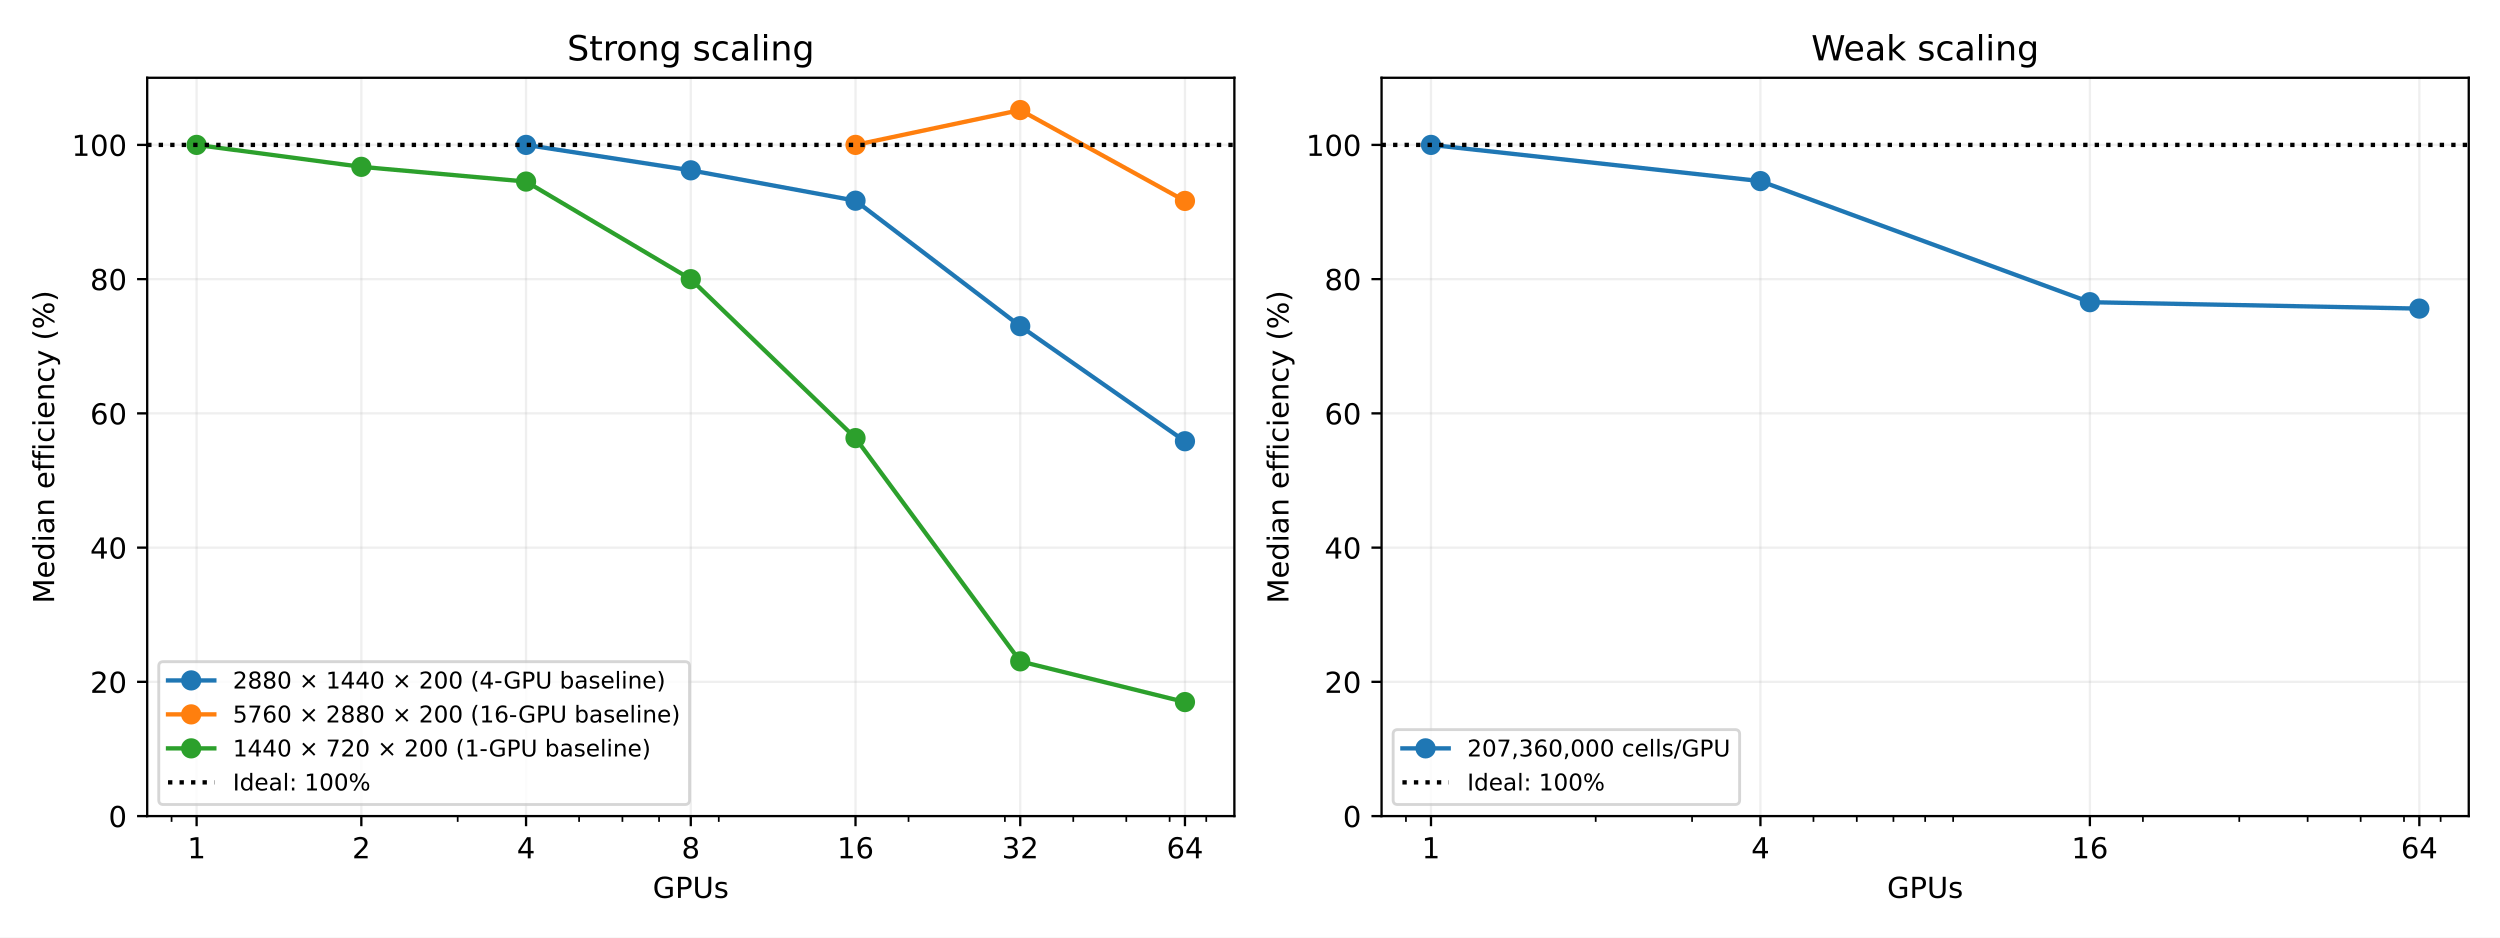
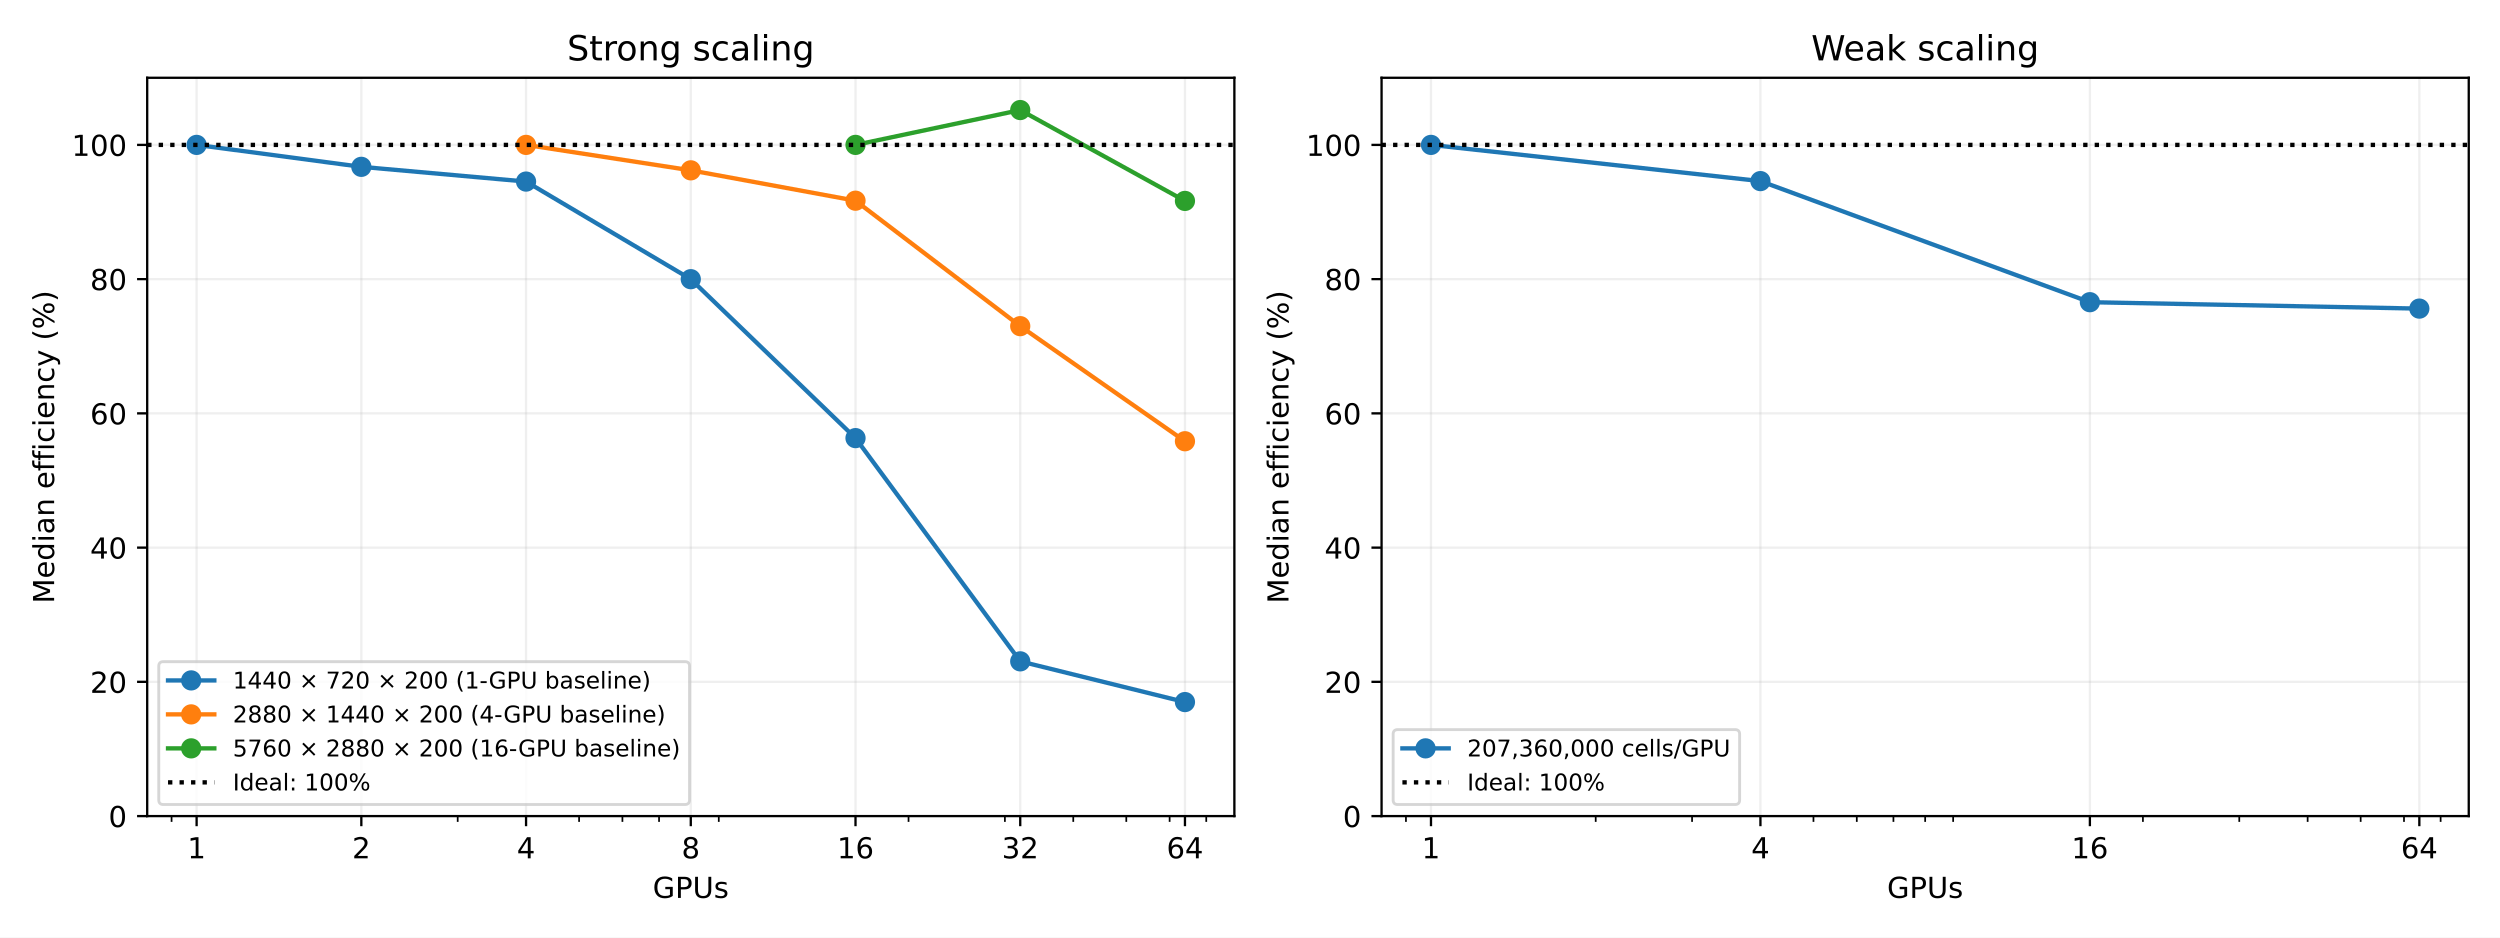
<svg xmlns="http://www.w3.org/2000/svg" xmlns:xlink="http://www.w3.org/1999/xlink" width="864pt" height="324pt" viewBox="0 0 864 324" version="1.1">
  <defs>
    <style type="text/css">*{stroke-linejoin: round; stroke-linecap: butt}</style>
  </defs>
  <g id="figure_1">
    <g id="patch_1">
      <path d="M 0 324 L 864 324 L 864 0 L 0 0 z " style="fill: #ffffff" />
    </g>
    <g id="axes_1">
      <g id="patch_2">
        <path d="M 50.87 282.04 L 426.6 282.04 L 426.6 26.88 L 50.87 26.88 z " style="fill: #ffffff" />
      </g>
      <g id="matplotlib.axis_1">
        <g id="xtick_1">
          <g id="line2d_1">
            <path d="M 67.949 282.04 L 67.949 26.88 " clip-path="url(#pb54026d7b1)" style="fill: none; stroke: #b0b0b0; stroke-opacity: 0.2; stroke-width: 0.8; stroke-linecap: square" />
          </g>
          <g id="line2d_2">
            <defs>
              <path id="m915a4b6a7f" d="M 0 0 L 0 3.5 " style="stroke: #000000; stroke-width: 0.8" />
            </defs>
            <g>
              <use xlink:href="#m915a4b6a7f" x="67.949" y="282.04" style="stroke: #000000; stroke-width: 0.8" />
            </g>
          </g>
          <g id="text_1">
            <text style="font-size: 10px; font-family: 'DejaVu Sans', 'Bitstream Vera Sans', 'Computer Modern Sans Serif', 'Lucida Grande', 'Verdana', 'Geneva', 'Lucid', 'Arial', 'Helvetica', 'Avant Garde', sans-serif; text-anchor: middle" x="67.949" y="296.638" transform="rotate(-0 67.94864 296.6384)">1</text>
          </g>
        </g>
        <g id="xtick_2">
          <g id="line2d_3">
            <path d="M 124.877 282.04 L 124.877 26.88 " clip-path="url(#pb54026d7b1)" style="fill: none; stroke: #b0b0b0; stroke-opacity: 0.2; stroke-width: 0.8; stroke-linecap: square" />
          </g>
          <g id="line2d_4">
            <g>
              <use xlink:href="#m915a4b6a7f" x="124.877" y="282.04" style="stroke: #000000; stroke-width: 0.8" />
            </g>
          </g>
          <g id="text_2">
            <text style="font-size: 10px; font-family: 'DejaVu Sans', 'Bitstream Vera Sans', 'Computer Modern Sans Serif', 'Lucida Grande', 'Verdana', 'Geneva', 'Lucid', 'Arial', 'Helvetica', 'Avant Garde', sans-serif; text-anchor: middle" x="124.877" y="296.638" transform="rotate(-0 124.8774 296.6384)">2</text>
          </g>
        </g>
        <g id="xtick_3">
          <g id="line2d_5">
            <path d="M 181.806 282.04 L 181.806 26.88 " clip-path="url(#pb54026d7b1)" style="fill: none; stroke: #b0b0b0; stroke-opacity: 0.2; stroke-width: 0.8; stroke-linecap: square" />
          </g>
          <g id="line2d_6">
            <g>
              <use xlink:href="#m915a4b6a7f" x="181.806" y="282.04" style="stroke: #000000; stroke-width: 0.8" />
            </g>
          </g>
          <g id="text_3">
            <text style="font-size: 10px; font-family: 'DejaVu Sans', 'Bitstream Vera Sans', 'Computer Modern Sans Serif', 'Lucida Grande', 'Verdana', 'Geneva', 'Lucid', 'Arial', 'Helvetica', 'Avant Garde', sans-serif; text-anchor: middle" x="181.806" y="296.638" transform="rotate(-0 181.8062 296.6384)">4</text>
          </g>
        </g>
        <g id="xtick_4">
          <g id="line2d_7">
            <path d="M 238.735 282.04 L 238.735 26.88 " clip-path="url(#pb54026d7b1)" style="fill: none; stroke: #b0b0b0; stroke-opacity: 0.2; stroke-width: 0.8; stroke-linecap: square" />
          </g>
          <g id="line2d_8">
            <g>
              <use xlink:href="#m915a4b6a7f" x="238.735" y="282.04" style="stroke: #000000; stroke-width: 0.8" />
            </g>
          </g>
          <g id="text_4">
            <text style="font-size: 10px; font-family: 'DejaVu Sans', 'Bitstream Vera Sans', 'Computer Modern Sans Serif', 'Lucida Grande', 'Verdana', 'Geneva', 'Lucid', 'Arial', 'Helvetica', 'Avant Garde', sans-serif; text-anchor: middle" x="238.735" y="296.638" transform="rotate(-0 238.735 296.6384)">8</text>
          </g>
        </g>
        <g id="xtick_5">
          <g id="line2d_9">
            <path d="M 295.664 282.04 L 295.664 26.88 " clip-path="url(#pb54026d7b1)" style="fill: none; stroke: #b0b0b0; stroke-opacity: 0.2; stroke-width: 0.8; stroke-linecap: square" />
          </g>
          <g id="line2d_10">
            <g>
              <use xlink:href="#m915a4b6a7f" x="295.664" y="282.04" style="stroke: #000000; stroke-width: 0.8" />
            </g>
          </g>
          <g id="text_5">
            <text style="font-size: 10px; font-family: 'DejaVu Sans', 'Bitstream Vera Sans', 'Computer Modern Sans Serif', 'Lucida Grande', 'Verdana', 'Geneva', 'Lucid', 'Arial', 'Helvetica', 'Avant Garde', sans-serif; text-anchor: middle" x="295.664" y="296.638" transform="rotate(-0 295.6638 296.6384)">16</text>
          </g>
        </g>
        <g id="xtick_6">
          <g id="line2d_11">
            <path d="M 352.593 282.04 L 352.593 26.88 " clip-path="url(#pb54026d7b1)" style="fill: none; stroke: #b0b0b0; stroke-opacity: 0.2; stroke-width: 0.8; stroke-linecap: square" />
          </g>
          <g id="line2d_12">
            <g>
              <use xlink:href="#m915a4b6a7f" x="352.593" y="282.04" style="stroke: #000000; stroke-width: 0.8" />
            </g>
          </g>
          <g id="text_6">
            <text style="font-size: 10px; font-family: 'DejaVu Sans', 'Bitstream Vera Sans', 'Computer Modern Sans Serif', 'Lucida Grande', 'Verdana', 'Geneva', 'Lucid', 'Arial', 'Helvetica', 'Avant Garde', sans-serif; text-anchor: middle" x="352.593" y="296.638" transform="rotate(-0 352.5926 296.6384)">32</text>
          </g>
        </g>
        <g id="xtick_7">
          <g id="line2d_13">
            <path d="M 409.521 282.04 L 409.521 26.88 " clip-path="url(#pb54026d7b1)" style="fill: none; stroke: #b0b0b0; stroke-opacity: 0.2; stroke-width: 0.8; stroke-linecap: square" />
          </g>
          <g id="line2d_14">
            <g>
              <use xlink:href="#m915a4b6a7f" x="409.521" y="282.04" style="stroke: #000000; stroke-width: 0.8" />
            </g>
          </g>
          <g id="text_7">
            <text style="font-size: 10px; font-family: 'DejaVu Sans', 'Bitstream Vera Sans', 'Computer Modern Sans Serif', 'Lucida Grande', 'Verdana', 'Geneva', 'Lucid', 'Arial', 'Helvetica', 'Avant Garde', sans-serif; text-anchor: middle" x="409.521" y="296.638" transform="rotate(-0 409.5214 296.6384)">64</text>
          </g>
        </g>
        <g id="xtick_8">
          <g id="line2d_15">
            <defs>
              <path id="m72433dea88" d="M 0 0 L 0 2 " style="stroke: #000000; stroke-width: 0.6" />
            </defs>
            <g>
              <use xlink:href="#m72433dea88" x="59.295" y="282.04" style="stroke: #000000; stroke-width: 0.6" />
            </g>
          </g>
        </g>
        <g id="xtick_9">
          <g id="line2d_16">
            <g>
              <use xlink:href="#m72433dea88" x="158.179" y="282.04" style="stroke: #000000; stroke-width: 0.6" />
            </g>
          </g>
        </g>
        <g id="xtick_10">
          <g id="line2d_17">
            <g>
              <use xlink:href="#m72433dea88" x="200.133" y="282.04" style="stroke: #000000; stroke-width: 0.6" />
            </g>
          </g>
        </g>
        <g id="xtick_11">
          <g id="line2d_18">
            <g>
              <use xlink:href="#m72433dea88" x="215.107" y="282.04" style="stroke: #000000; stroke-width: 0.6" />
            </g>
          </g>
        </g>
        <g id="xtick_12">
          <g id="line2d_19">
            <g>
              <use xlink:href="#m72433dea88" x="227.768" y="282.04" style="stroke: #000000; stroke-width: 0.6" />
            </g>
          </g>
        </g>
        <g id="xtick_13">
          <g id="line2d_20">
            <g>
              <use xlink:href="#m72433dea88" x="248.409" y="282.04" style="stroke: #000000; stroke-width: 0.6" />
            </g>
          </g>
        </g>
        <g id="xtick_14">
          <g id="line2d_21">
            <g>
              <use xlink:href="#m72433dea88" x="313.991" y="282.04" style="stroke: #000000; stroke-width: 0.6" />
            </g>
          </g>
        </g>
        <g id="xtick_15">
          <g id="line2d_22">
            <g>
              <use xlink:href="#m72433dea88" x="347.292" y="282.04" style="stroke: #000000; stroke-width: 0.6" />
            </g>
          </g>
        </g>
        <g id="xtick_16">
          <g id="line2d_23">
            <g>
              <use xlink:href="#m72433dea88" x="370.92" y="282.04" style="stroke: #000000; stroke-width: 0.6" />
            </g>
          </g>
        </g>
        <g id="xtick_17">
          <g id="line2d_24">
            <g>
              <use xlink:href="#m72433dea88" x="389.247" y="282.04" style="stroke: #000000; stroke-width: 0.6" />
            </g>
          </g>
        </g>
        <g id="xtick_18">
          <g id="line2d_25">
            <g>
              <use xlink:href="#m72433dea88" x="404.221" y="282.04" style="stroke: #000000; stroke-width: 0.6" />
            </g>
          </g>
        </g>
        <g id="xtick_19">
          <g id="line2d_26">
            <g>
              <use xlink:href="#m72433dea88" x="416.881" y="282.04" style="stroke: #000000; stroke-width: 0.6" />
            </g>
          </g>
        </g>
        <g id="text_8">
          <text style="font-size: 10px; font-family: 'DejaVu Sans', 'Bitstream Vera Sans', 'Computer Modern Sans Serif', 'Lucida Grande', 'Verdana', 'Geneva', 'Lucid', 'Arial', 'Helvetica', 'Avant Garde', sans-serif; text-anchor: middle" x="238.735" y="310.317" transform="rotate(-0 238.735 310.3166)">GPUs</text>
        </g>
      </g>
      <g id="matplotlib.axis_2">
        <g id="ytick_1">
          <g id="line2d_27">
            <path d="M 50.87 282.04 L 426.6 282.04 " clip-path="url(#pb54026d7b1)" style="fill: none; stroke: #b0b0b0; stroke-opacity: 0.2; stroke-width: 0.8; stroke-linecap: square" />
          </g>
          <g id="line2d_28">
            <defs>
              <path id="mc665064905" d="M 0 0 L -3.5 0 " style="stroke: #000000; stroke-width: 0.8" />
            </defs>
            <g>
              <use xlink:href="#mc665064905" x="50.87" y="282.04" style="stroke: #000000; stroke-width: 0.8" />
            </g>
          </g>
          <g id="text_9">
            <text style="font-size: 10px; font-family: 'DejaVu Sans', 'Bitstream Vera Sans', 'Computer Modern Sans Serif', 'Lucida Grande', 'Verdana', 'Geneva', 'Lucid', 'Arial', 'Helvetica', 'Avant Garde', sans-serif; text-anchor: end" x="43.87" y="285.839" transform="rotate(-0 43.87 285.8392)">0</text>
          </g>
        </g>
        <g id="ytick_2">
          <g id="line2d_29">
            <path d="M 50.87 235.647 L 426.6 235.647 " clip-path="url(#pb54026d7b1)" style="fill: none; stroke: #b0b0b0; stroke-opacity: 0.2; stroke-width: 0.8; stroke-linecap: square" />
          </g>
          <g id="line2d_30">
            <g>
              <use xlink:href="#mc665064905" x="50.87" y="235.647" style="stroke: #000000; stroke-width: 0.8" />
            </g>
          </g>
          <g id="text_10">
            <text style="font-size: 10px; font-family: 'DejaVu Sans', 'Bitstream Vera Sans', 'Computer Modern Sans Serif', 'Lucida Grande', 'Verdana', 'Geneva', 'Lucid', 'Arial', 'Helvetica', 'Avant Garde', sans-serif; text-anchor: end" x="43.87" y="239.446" transform="rotate(-0 43.87 239.4465)">20</text>
          </g>
        </g>
        <g id="ytick_3">
          <g id="line2d_31">
            <path d="M 50.87 189.255 L 426.6 189.255 " clip-path="url(#pb54026d7b1)" style="fill: none; stroke: #b0b0b0; stroke-opacity: 0.2; stroke-width: 0.8; stroke-linecap: square" />
          </g>
          <g id="line2d_32">
            <g>
              <use xlink:href="#mc665064905" x="50.87" y="189.255" style="stroke: #000000; stroke-width: 0.8" />
            </g>
          </g>
          <g id="text_11">
            <text style="font-size: 10px; font-family: 'DejaVu Sans', 'Bitstream Vera Sans', 'Computer Modern Sans Serif', 'Lucida Grande', 'Verdana', 'Geneva', 'Lucid', 'Arial', 'Helvetica', 'Avant Garde', sans-serif; text-anchor: end" x="43.87" y="193.054" transform="rotate(-0 43.87 193.0538)">40</text>
          </g>
        </g>
        <g id="ytick_4">
          <g id="line2d_33">
            <path d="M 50.87 142.862 L 426.6 142.862 " clip-path="url(#pb54026d7b1)" style="fill: none; stroke: #b0b0b0; stroke-opacity: 0.2; stroke-width: 0.8; stroke-linecap: square" />
          </g>
          <g id="line2d_34">
            <g>
              <use xlink:href="#mc665064905" x="50.87" y="142.862" style="stroke: #000000; stroke-width: 0.8" />
            </g>
          </g>
          <g id="text_12">
            <text style="font-size: 10px; font-family: 'DejaVu Sans', 'Bitstream Vera Sans', 'Computer Modern Sans Serif', 'Lucida Grande', 'Verdana', 'Geneva', 'Lucid', 'Arial', 'Helvetica', 'Avant Garde', sans-serif; text-anchor: end" x="43.87" y="146.661" transform="rotate(-0 43.87 146.661)">60</text>
          </g>
        </g>
        <g id="ytick_5">
          <g id="line2d_35">
            <path d="M 50.87 96.469 L 426.6 96.469 " clip-path="url(#pb54026d7b1)" style="fill: none; stroke: #b0b0b0; stroke-opacity: 0.2; stroke-width: 0.8; stroke-linecap: square" />
          </g>
          <g id="line2d_36">
            <g>
              <use xlink:href="#mc665064905" x="50.87" y="96.469" style="stroke: #000000; stroke-width: 0.8" />
            </g>
          </g>
          <g id="text_13">
            <text style="font-size: 10px; font-family: 'DejaVu Sans', 'Bitstream Vera Sans', 'Computer Modern Sans Serif', 'Lucida Grande', 'Verdana', 'Geneva', 'Lucid', 'Arial', 'Helvetica', 'Avant Garde', sans-serif; text-anchor: end" x="43.87" y="100.268" transform="rotate(-0 43.87 100.2683)">80</text>
          </g>
        </g>
        <g id="ytick_6">
          <g id="line2d_37">
            <path d="M 50.87 50.076 L 426.6 50.076 " clip-path="url(#pb54026d7b1)" style="fill: none; stroke: #b0b0b0; stroke-opacity: 0.2; stroke-width: 0.8; stroke-linecap: square" />
          </g>
          <g id="line2d_38">
            <g>
              <use xlink:href="#mc665064905" x="50.87" y="50.076" style="stroke: #000000; stroke-width: 0.8" />
            </g>
          </g>
          <g id="text_14">
            <text style="font-size: 10px; font-family: 'DejaVu Sans', 'Bitstream Vera Sans', 'Computer Modern Sans Serif', 'Lucida Grande', 'Verdana', 'Geneva', 'Lucid', 'Arial', 'Helvetica', 'Avant Garde', sans-serif; text-anchor: end" x="43.87" y="53.876" transform="rotate(-0 43.87 53.87558)">100</text>
          </g>
        </g>
        <g id="text_15">
          <text style="font-size: 10px; font-family: 'DejaVu Sans', 'Bitstream Vera Sans', 'Computer Modern Sans Serif', 'Lucida Grande', 'Verdana', 'Geneva', 'Lucid', 'Arial', 'Helvetica', 'Avant Garde', sans-serif; text-anchor: middle" x="18.703" y="154.46" transform="rotate(-90 18.70281 154.46)">Median efficiency (%)</text>
        </g>
      </g>
      <g id="line2d_39">
-         <path d="M 181.806 50.076 L 238.735 58.868 L 295.664 69.363 L 352.593 112.72 L 409.521 152.494 " clip-path="url(#pb54026d7b1)" style="fill: none; stroke: #1f77b4; stroke-width: 1.5; stroke-linecap: square" />
+         <path d="M 67.949 50.076 L 124.877 57.661 L 181.806 62.753 L 238.735 96.485 L 295.664 151.411 L 352.593 228.561 L 409.521 242.635 " clip-path="url(#pb54026d7b1)" style="fill: none; stroke: #1f77b4; stroke-width: 1.5; stroke-linecap: square" />
        <defs>
          <path id="mfb15104b4f" d="M 0 3 C 0.796 3 1.559 2.684 2.121 2.121 C 2.684 1.559 3 0.796 3 0 C 3 -0.796 2.684 -1.559 2.121 -2.121 C 1.559 -2.684 0.796 -3 0 -3 C -0.796 -3 -1.559 -2.684 -2.121 -2.121 C -2.684 -1.559 -3 -0.796 -3 0 C -3 0.796 -2.684 1.559 -2.121 2.121 C -1.559 2.684 -0.796 3 0 3 z " style="stroke: #1f77b4" />
        </defs>
        <g clip-path="url(#pb54026d7b1)">
-           <use xlink:href="#mfb15104b4f" x="181.806" y="50.076" style="fill: #1f77b4; stroke: #1f77b4" />
-           <use xlink:href="#mfb15104b4f" x="238.735" y="58.868" style="fill: #1f77b4; stroke: #1f77b4" />
-           <use xlink:href="#mfb15104b4f" x="295.664" y="69.363" style="fill: #1f77b4; stroke: #1f77b4" />
-           <use xlink:href="#mfb15104b4f" x="352.593" y="112.72" style="fill: #1f77b4; stroke: #1f77b4" />
-           <use xlink:href="#mfb15104b4f" x="409.521" y="152.494" style="fill: #1f77b4; stroke: #1f77b4" />
+           <use xlink:href="#mfb15104b4f" x="67.949" y="50.076" style="fill: #1f77b4; stroke: #1f77b4" />
+           <use xlink:href="#mfb15104b4f" x="124.877" y="57.661" style="fill: #1f77b4; stroke: #1f77b4" />
+           <use xlink:href="#mfb15104b4f" x="181.806" y="62.753" style="fill: #1f77b4; stroke: #1f77b4" />
+           <use xlink:href="#mfb15104b4f" x="238.735" y="96.485" style="fill: #1f77b4; stroke: #1f77b4" />
+           <use xlink:href="#mfb15104b4f" x="295.664" y="151.411" style="fill: #1f77b4; stroke: #1f77b4" />
+           <use xlink:href="#mfb15104b4f" x="352.593" y="228.561" style="fill: #1f77b4; stroke: #1f77b4" />
+           <use xlink:href="#mfb15104b4f" x="409.521" y="242.635" style="fill: #1f77b4; stroke: #1f77b4" />
        </g>
      </g>
      <g id="line2d_40">
-         <path d="M 295.664 50.076 L 352.593 38.035 L 409.521 69.44 " clip-path="url(#pb54026d7b1)" style="fill: none; stroke: #ff7f0e; stroke-width: 1.5; stroke-linecap: square" />
+         <path d="M 181.806 50.076 L 238.735 58.868 L 295.664 69.363 L 352.593 112.72 L 409.521 152.494 " clip-path="url(#pb54026d7b1)" style="fill: none; stroke: #ff7f0e; stroke-width: 1.5; stroke-linecap: square" />
        <defs>
          <path id="maed758f1ca" d="M 0 3 C 0.796 3 1.559 2.684 2.121 2.121 C 2.684 1.559 3 0.796 3 0 C 3 -0.796 2.684 -1.559 2.121 -2.121 C 1.559 -2.684 0.796 -3 0 -3 C -0.796 -3 -1.559 -2.684 -2.121 -2.121 C -2.684 -1.559 -3 -0.796 -3 0 C -3 0.796 -2.684 1.559 -2.121 2.121 C -1.559 2.684 -0.796 3 0 3 z " style="stroke: #ff7f0e" />
        </defs>
        <g clip-path="url(#pb54026d7b1)">
-           <use xlink:href="#maed758f1ca" x="295.664" y="50.076" style="fill: #ff7f0e; stroke: #ff7f0e" />
-           <use xlink:href="#maed758f1ca" x="352.593" y="38.035" style="fill: #ff7f0e; stroke: #ff7f0e" />
-           <use xlink:href="#maed758f1ca" x="409.521" y="69.44" style="fill: #ff7f0e; stroke: #ff7f0e" />
+           <use xlink:href="#maed758f1ca" x="181.806" y="50.076" style="fill: #ff7f0e; stroke: #ff7f0e" />
+           <use xlink:href="#maed758f1ca" x="238.735" y="58.868" style="fill: #ff7f0e; stroke: #ff7f0e" />
+           <use xlink:href="#maed758f1ca" x="295.664" y="69.363" style="fill: #ff7f0e; stroke: #ff7f0e" />
+           <use xlink:href="#maed758f1ca" x="352.593" y="112.72" style="fill: #ff7f0e; stroke: #ff7f0e" />
+           <use xlink:href="#maed758f1ca" x="409.521" y="152.494" style="fill: #ff7f0e; stroke: #ff7f0e" />
        </g>
      </g>
      <g id="line2d_41">
-         <path d="M 67.949 50.076 L 124.877 57.661 L 181.806 62.753 L 238.735 96.485 L 295.664 151.411 L 352.593 228.561 L 409.521 242.635 " clip-path="url(#pb54026d7b1)" style="fill: none; stroke: #2ca02c; stroke-width: 1.5; stroke-linecap: square" />
+         <path d="M 295.664 50.076 L 352.593 38.035 L 409.521 69.44 " clip-path="url(#pb54026d7b1)" style="fill: none; stroke: #2ca02c; stroke-width: 1.5; stroke-linecap: square" />
        <defs>
          <path id="mc119f93f0e" d="M 0 3 C 0.796 3 1.559 2.684 2.121 2.121 C 2.684 1.559 3 0.796 3 0 C 3 -0.796 2.684 -1.559 2.121 -2.121 C 1.559 -2.684 0.796 -3 0 -3 C -0.796 -3 -1.559 -2.684 -2.121 -2.121 C -2.684 -1.559 -3 -0.796 -3 0 C -3 0.796 -2.684 1.559 -2.121 2.121 C -1.559 2.684 -0.796 3 0 3 z " style="stroke: #2ca02c" />
        </defs>
        <g clip-path="url(#pb54026d7b1)">
-           <use xlink:href="#mc119f93f0e" x="67.949" y="50.076" style="fill: #2ca02c; stroke: #2ca02c" />
-           <use xlink:href="#mc119f93f0e" x="124.877" y="57.661" style="fill: #2ca02c; stroke: #2ca02c" />
-           <use xlink:href="#mc119f93f0e" x="181.806" y="62.753" style="fill: #2ca02c; stroke: #2ca02c" />
-           <use xlink:href="#mc119f93f0e" x="238.735" y="96.485" style="fill: #2ca02c; stroke: #2ca02c" />
-           <use xlink:href="#mc119f93f0e" x="295.664" y="151.411" style="fill: #2ca02c; stroke: #2ca02c" />
-           <use xlink:href="#mc119f93f0e" x="352.593" y="228.561" style="fill: #2ca02c; stroke: #2ca02c" />
-           <use xlink:href="#mc119f93f0e" x="409.521" y="242.635" style="fill: #2ca02c; stroke: #2ca02c" />
+           <use xlink:href="#mc119f93f0e" x="295.664" y="50.076" style="fill: #2ca02c; stroke: #2ca02c" />
+           <use xlink:href="#mc119f93f0e" x="352.593" y="38.035" style="fill: #2ca02c; stroke: #2ca02c" />
+           <use xlink:href="#mc119f93f0e" x="409.521" y="69.44" style="fill: #2ca02c; stroke: #2ca02c" />
        </g>
      </g>
      <g id="line2d_42">
        <path d="M 50.87 50.076 L 426.6 50.076 " clip-path="url(#pb54026d7b1)" style="fill: none; stroke-dasharray: 1.5,2.475; stroke-dashoffset: 0; stroke: #000000; stroke-width: 1.5" />
      </g>
      <g id="patch_3">
        <path d="M 50.87 282.04 L 50.87 26.88 " style="fill: none; stroke: #000000; stroke-width: 0.8; stroke-linejoin: miter; stroke-linecap: square" />
      </g>
      <g id="patch_4">
        <path d="M 426.6 282.04 L 426.6 26.88 " style="fill: none; stroke: #000000; stroke-width: 0.8; stroke-linejoin: miter; stroke-linecap: square" />
      </g>
      <g id="patch_5">
        <path d="M 50.87 282.04 L 426.6 282.04 " style="fill: none; stroke: #000000; stroke-width: 0.8; stroke-linejoin: miter; stroke-linecap: square" />
      </g>
      <g id="patch_6">
        <path d="M 50.87 26.88 L 426.6 26.88 " style="fill: none; stroke: #000000; stroke-width: 0.8; stroke-linejoin: miter; stroke-linecap: square" />
      </g>
      <g id="text_16">
        <text style="font-size: 12px; font-family: 'DejaVu Sans', 'Bitstream Vera Sans', 'Computer Modern Sans Serif', 'Lucida Grande', 'Verdana', 'Geneva', 'Lucid', 'Arial', 'Helvetica', 'Avant Garde', sans-serif; text-anchor: middle" x="238.735" y="20.88" transform="rotate(-0 238.735 20.88)">Strong scaling</text>
      </g>
      <g id="legend_1">
        <g id="patch_7">
          <path d="M 56.47 278.04 L 236.708 278.04 Q 238.308 278.04 238.308 276.44 L 238.308 230.27 Q 238.308 228.67 236.708 228.67 L 56.47 228.67 Q 54.87 228.67 54.87 230.27 L 54.87 276.44 Q 54.87 278.04 56.47 278.04 z " style="fill: #ffffff; opacity: 0.8; stroke: #cccccc; stroke-linejoin: miter" />
        </g>
        <g id="line2d_43">
          <path d="M 58.07 235.149 L 66.07 235.149 L 74.07 235.149 " style="fill: none; stroke: #1f77b4; stroke-width: 1.5; stroke-linecap: square" />
          <g>
            <use xlink:href="#mfb15104b4f" x="66.07" y="235.149" style="fill: #1f77b4; stroke: #1f77b4" />
          </g>
        </g>
        <g id="text_17">
-           <text style="font-size: 8px; font-family: 'DejaVu Sans', 'Bitstream Vera Sans', 'Computer Modern Sans Serif', 'Lucida Grande', 'Verdana', 'Geneva', 'Lucid', 'Arial', 'Helvetica', 'Avant Garde', sans-serif; text-anchor: start" x="80.47" y="237.949" transform="rotate(-0 80.47 237.9487)">2880 × 1440 × 200 (4-GPU baseline)</text>
+           <text style="font-size: 8px; font-family: 'DejaVu Sans', 'Bitstream Vera Sans', 'Computer Modern Sans Serif', 'Lucida Grande', 'Verdana', 'Geneva', 'Lucid', 'Arial', 'Helvetica', 'Avant Garde', sans-serif; text-anchor: start" x="80.47" y="237.949" transform="rotate(-0 80.47 237.9487)">1440 × 720 × 200 (1-GPU baseline)</text>
        </g>
        <g id="line2d_44">
          <path d="M 58.07 246.891 L 66.07 246.891 L 74.07 246.891 " style="fill: none; stroke: #ff7f0e; stroke-width: 1.5; stroke-linecap: square" />
          <g>
            <use xlink:href="#maed758f1ca" x="66.07" y="246.891" style="fill: #ff7f0e; stroke: #ff7f0e" />
          </g>
        </g>
        <g id="text_18">
-           <text style="font-size: 8px; font-family: 'DejaVu Sans', 'Bitstream Vera Sans', 'Computer Modern Sans Serif', 'Lucida Grande', 'Verdana', 'Geneva', 'Lucid', 'Arial', 'Helvetica', 'Avant Garde', sans-serif; text-anchor: start" x="80.47" y="249.691" transform="rotate(-0 80.47 249.6912)">5760 × 2880 × 200 (16-GPU baseline)</text>
+           <text style="font-size: 8px; font-family: 'DejaVu Sans', 'Bitstream Vera Sans', 'Computer Modern Sans Serif', 'Lucida Grande', 'Verdana', 'Geneva', 'Lucid', 'Arial', 'Helvetica', 'Avant Garde', sans-serif; text-anchor: start" x="80.47" y="249.691" transform="rotate(-0 80.47 249.6912)">2880 × 1440 × 200 (4-GPU baseline)</text>
        </g>
        <g id="line2d_45">
          <path d="M 58.07 258.634 L 66.07 258.634 L 74.07 258.634 " style="fill: none; stroke: #2ca02c; stroke-width: 1.5; stroke-linecap: square" />
          <g>
            <use xlink:href="#mc119f93f0e" x="66.07" y="258.634" style="fill: #2ca02c; stroke: #2ca02c" />
          </g>
        </g>
        <g id="text_19">
-           <text style="font-size: 8px; font-family: 'DejaVu Sans', 'Bitstream Vera Sans', 'Computer Modern Sans Serif', 'Lucida Grande', 'Verdana', 'Geneva', 'Lucid', 'Arial', 'Helvetica', 'Avant Garde', sans-serif; text-anchor: start" x="80.47" y="261.434" transform="rotate(-0 80.47 261.4337)">1440 × 720 × 200 (1-GPU baseline)</text>
+           <text style="font-size: 8px; font-family: 'DejaVu Sans', 'Bitstream Vera Sans', 'Computer Modern Sans Serif', 'Lucida Grande', 'Verdana', 'Geneva', 'Lucid', 'Arial', 'Helvetica', 'Avant Garde', sans-serif; text-anchor: start" x="80.47" y="261.434" transform="rotate(-0 80.47 261.4337)">5760 × 2880 × 200 (16-GPU baseline)</text>
        </g>
        <g id="line2d_46">
          <path d="M 58.07 270.376 L 66.07 270.376 L 74.07 270.376 " style="fill: none; stroke-dasharray: 1.5,2.475; stroke-dashoffset: 0; stroke: #000000; stroke-width: 1.5" />
        </g>
        <g id="text_20">
          <text style="font-size: 8px; font-family: 'DejaVu Sans', 'Bitstream Vera Sans', 'Computer Modern Sans Serif', 'Lucida Grande', 'Verdana', 'Geneva', 'Lucid', 'Arial', 'Helvetica', 'Avant Garde', sans-serif; text-anchor: start" x="80.47" y="273.176" transform="rotate(-0 80.47 273.1762)">Ideal: 100%</text>
        </g>
      </g>
    </g>
    <g id="axes_2">
      <g id="patch_8">
        <path d="M 477.47 282.04 L 853.2 282.04 L 853.2 26.88 L 477.47 26.88 z " style="fill: #ffffff" />
      </g>
      <g id="matplotlib.axis_3">
        <g id="xtick_20">
          <g id="line2d_47">
            <path d="M 494.549 282.04 L 494.549 26.88 " clip-path="url(#pb6f972e790)" style="fill: none; stroke: #b0b0b0; stroke-opacity: 0.2; stroke-width: 0.8; stroke-linecap: square" />
          </g>
          <g id="line2d_48">
            <g>
              <use xlink:href="#m915a4b6a7f" x="494.549" y="282.04" style="stroke: #000000; stroke-width: 0.8" />
            </g>
          </g>
          <g id="text_21">
            <text style="font-size: 10px; font-family: 'DejaVu Sans', 'Bitstream Vera Sans', 'Computer Modern Sans Serif', 'Lucida Grande', 'Verdana', 'Geneva', 'Lucid', 'Arial', 'Helvetica', 'Avant Garde', sans-serif; text-anchor: middle" x="494.549" y="296.638" transform="rotate(-0 494.5486 296.6384)">1</text>
          </g>
        </g>
        <g id="xtick_21">
          <g id="line2d_49">
            <path d="M 608.406 282.04 L 608.406 26.88 " clip-path="url(#pb6f972e790)" style="fill: none; stroke: #b0b0b0; stroke-opacity: 0.2; stroke-width: 0.8; stroke-linecap: square" />
          </g>
          <g id="line2d_50">
            <g>
              <use xlink:href="#m915a4b6a7f" x="608.406" y="282.04" style="stroke: #000000; stroke-width: 0.8" />
            </g>
          </g>
          <g id="text_22">
            <text style="font-size: 10px; font-family: 'DejaVu Sans', 'Bitstream Vera Sans', 'Computer Modern Sans Serif', 'Lucida Grande', 'Verdana', 'Geneva', 'Lucid', 'Arial', 'Helvetica', 'Avant Garde', sans-serif; text-anchor: middle" x="608.406" y="296.638" transform="rotate(-0 608.4062 296.6384)">4</text>
          </g>
        </g>
        <g id="xtick_22">
          <g id="line2d_51">
            <path d="M 722.264 282.04 L 722.264 26.88 " clip-path="url(#pb6f972e790)" style="fill: none; stroke: #b0b0b0; stroke-opacity: 0.2; stroke-width: 0.8; stroke-linecap: square" />
          </g>
          <g id="line2d_52">
            <g>
              <use xlink:href="#m915a4b6a7f" x="722.264" y="282.04" style="stroke: #000000; stroke-width: 0.8" />
            </g>
          </g>
          <g id="text_23">
            <text style="font-size: 10px; font-family: 'DejaVu Sans', 'Bitstream Vera Sans', 'Computer Modern Sans Serif', 'Lucida Grande', 'Verdana', 'Geneva', 'Lucid', 'Arial', 'Helvetica', 'Avant Garde', sans-serif; text-anchor: middle" x="722.264" y="296.638" transform="rotate(-0 722.2638 296.6384)">16</text>
          </g>
        </g>
        <g id="xtick_23">
          <g id="line2d_53">
            <path d="M 836.121 282.04 L 836.121 26.88 " clip-path="url(#pb6f972e790)" style="fill: none; stroke: #b0b0b0; stroke-opacity: 0.2; stroke-width: 0.8; stroke-linecap: square" />
          </g>
          <g id="line2d_54">
            <g>
              <use xlink:href="#m915a4b6a7f" x="836.121" y="282.04" style="stroke: #000000; stroke-width: 0.8" />
            </g>
          </g>
          <g id="text_24">
            <text style="font-size: 10px; font-family: 'DejaVu Sans', 'Bitstream Vera Sans', 'Computer Modern Sans Serif', 'Lucida Grande', 'Verdana', 'Geneva', 'Lucid', 'Arial', 'Helvetica', 'Avant Garde', sans-serif; text-anchor: middle" x="836.121" y="296.638" transform="rotate(-0 836.1214 296.6384)">64</text>
          </g>
        </g>
        <g id="xtick_24">
          <g id="line2d_55">
            <g>
              <use xlink:href="#m72433dea88" x="485.895" y="282.04" style="stroke: #000000; stroke-width: 0.6" />
            </g>
          </g>
        </g>
        <g id="xtick_25">
          <g id="line2d_56">
            <g>
              <use xlink:href="#m72433dea88" x="551.477" y="282.04" style="stroke: #000000; stroke-width: 0.6" />
            </g>
          </g>
        </g>
        <g id="xtick_26">
          <g id="line2d_57">
            <g>
              <use xlink:href="#m72433dea88" x="584.779" y="282.04" style="stroke: #000000; stroke-width: 0.6" />
            </g>
          </g>
        </g>
        <g id="xtick_27">
          <g id="line2d_58">
            <g>
              <use xlink:href="#m72433dea88" x="626.733" y="282.04" style="stroke: #000000; stroke-width: 0.6" />
            </g>
          </g>
        </g>
        <g id="xtick_28">
          <g id="line2d_59">
            <g>
              <use xlink:href="#m72433dea88" x="641.707" y="282.04" style="stroke: #000000; stroke-width: 0.6" />
            </g>
          </g>
        </g>
        <g id="xtick_29">
          <g id="line2d_60">
            <g>
              <use xlink:href="#m72433dea88" x="654.368" y="282.04" style="stroke: #000000; stroke-width: 0.6" />
            </g>
          </g>
        </g>
        <g id="xtick_30">
          <g id="line2d_61">
            <g>
              <use xlink:href="#m72433dea88" x="665.335" y="282.04" style="stroke: #000000; stroke-width: 0.6" />
            </g>
          </g>
        </g>
        <g id="xtick_31">
          <g id="line2d_62">
            <g>
              <use xlink:href="#m72433dea88" x="675.009" y="282.04" style="stroke: #000000; stroke-width: 0.6" />
            </g>
          </g>
        </g>
        <g id="xtick_32">
          <g id="line2d_63">
            <g>
              <use xlink:href="#m72433dea88" x="740.591" y="282.04" style="stroke: #000000; stroke-width: 0.6" />
            </g>
          </g>
        </g>
        <g id="xtick_33">
          <g id="line2d_64">
            <g>
              <use xlink:href="#m72433dea88" x="773.892" y="282.04" style="stroke: #000000; stroke-width: 0.6" />
            </g>
          </g>
        </g>
        <g id="xtick_34">
          <g id="line2d_65">
            <g>
              <use xlink:href="#m72433dea88" x="797.52" y="282.04" style="stroke: #000000; stroke-width: 0.6" />
            </g>
          </g>
        </g>
        <g id="xtick_35">
          <g id="line2d_66">
            <g>
              <use xlink:href="#m72433dea88" x="815.847" y="282.04" style="stroke: #000000; stroke-width: 0.6" />
            </g>
          </g>
        </g>
        <g id="xtick_36">
          <g id="line2d_67">
            <g>
              <use xlink:href="#m72433dea88" x="830.821" y="282.04" style="stroke: #000000; stroke-width: 0.6" />
            </g>
          </g>
        </g>
        <g id="xtick_37">
          <g id="line2d_68">
            <g>
              <use xlink:href="#m72433dea88" x="843.481" y="282.04" style="stroke: #000000; stroke-width: 0.6" />
            </g>
          </g>
        </g>
        <g id="text_25">
          <text style="font-size: 10px; font-family: 'DejaVu Sans', 'Bitstream Vera Sans', 'Computer Modern Sans Serif', 'Lucida Grande', 'Verdana', 'Geneva', 'Lucid', 'Arial', 'Helvetica', 'Avant Garde', sans-serif; text-anchor: middle" x="665.335" y="310.317" transform="rotate(-0 665.335 310.3166)">GPUs</text>
        </g>
      </g>
      <g id="matplotlib.axis_4">
        <g id="ytick_7">
          <g id="line2d_69">
            <path d="M 477.47 282.04 L 853.2 282.04 " clip-path="url(#pb6f972e790)" style="fill: none; stroke: #b0b0b0; stroke-opacity: 0.2; stroke-width: 0.8; stroke-linecap: square" />
          </g>
          <g id="line2d_70">
            <g>
              <use xlink:href="#mc665064905" x="477.47" y="282.04" style="stroke: #000000; stroke-width: 0.8" />
            </g>
          </g>
          <g id="text_26">
            <text style="font-size: 10px; font-family: 'DejaVu Sans', 'Bitstream Vera Sans', 'Computer Modern Sans Serif', 'Lucida Grande', 'Verdana', 'Geneva', 'Lucid', 'Arial', 'Helvetica', 'Avant Garde', sans-serif; text-anchor: end" x="470.47" y="285.839" transform="rotate(-0 470.47 285.8392)">0</text>
          </g>
        </g>
        <g id="ytick_8">
          <g id="line2d_71">
            <path d="M 477.47 235.647 L 853.2 235.647 " clip-path="url(#pb6f972e790)" style="fill: none; stroke: #b0b0b0; stroke-opacity: 0.2; stroke-width: 0.8; stroke-linecap: square" />
          </g>
          <g id="line2d_72">
            <g>
              <use xlink:href="#mc665064905" x="477.47" y="235.647" style="stroke: #000000; stroke-width: 0.8" />
            </g>
          </g>
          <g id="text_27">
            <text style="font-size: 10px; font-family: 'DejaVu Sans', 'Bitstream Vera Sans', 'Computer Modern Sans Serif', 'Lucida Grande', 'Verdana', 'Geneva', 'Lucid', 'Arial', 'Helvetica', 'Avant Garde', sans-serif; text-anchor: end" x="470.47" y="239.446" transform="rotate(-0 470.47 239.4465)">20</text>
          </g>
        </g>
        <g id="ytick_9">
          <g id="line2d_73">
            <path d="M 477.47 189.255 L 853.2 189.255 " clip-path="url(#pb6f972e790)" style="fill: none; stroke: #b0b0b0; stroke-opacity: 0.2; stroke-width: 0.8; stroke-linecap: square" />
          </g>
          <g id="line2d_74">
            <g>
              <use xlink:href="#mc665064905" x="477.47" y="189.255" style="stroke: #000000; stroke-width: 0.8" />
            </g>
          </g>
          <g id="text_28">
            <text style="font-size: 10px; font-family: 'DejaVu Sans', 'Bitstream Vera Sans', 'Computer Modern Sans Serif', 'Lucida Grande', 'Verdana', 'Geneva', 'Lucid', 'Arial', 'Helvetica', 'Avant Garde', sans-serif; text-anchor: end" x="470.47" y="193.054" transform="rotate(-0 470.47 193.0538)">40</text>
          </g>
        </g>
        <g id="ytick_10">
          <g id="line2d_75">
            <path d="M 477.47 142.862 L 853.2 142.862 " clip-path="url(#pb6f972e790)" style="fill: none; stroke: #b0b0b0; stroke-opacity: 0.2; stroke-width: 0.8; stroke-linecap: square" />
          </g>
          <g id="line2d_76">
            <g>
              <use xlink:href="#mc665064905" x="477.47" y="142.862" style="stroke: #000000; stroke-width: 0.8" />
            </g>
          </g>
          <g id="text_29">
            <text style="font-size: 10px; font-family: 'DejaVu Sans', 'Bitstream Vera Sans', 'Computer Modern Sans Serif', 'Lucida Grande', 'Verdana', 'Geneva', 'Lucid', 'Arial', 'Helvetica', 'Avant Garde', sans-serif; text-anchor: end" x="470.47" y="146.661" transform="rotate(-0 470.47 146.661)">60</text>
          </g>
        </g>
        <g id="ytick_11">
          <g id="line2d_77">
            <path d="M 477.47 96.469 L 853.2 96.469 " clip-path="url(#pb6f972e790)" style="fill: none; stroke: #b0b0b0; stroke-opacity: 0.2; stroke-width: 0.8; stroke-linecap: square" />
          </g>
          <g id="line2d_78">
            <g>
              <use xlink:href="#mc665064905" x="477.47" y="96.469" style="stroke: #000000; stroke-width: 0.8" />
            </g>
          </g>
          <g id="text_30">
            <text style="font-size: 10px; font-family: 'DejaVu Sans', 'Bitstream Vera Sans', 'Computer Modern Sans Serif', 'Lucida Grande', 'Verdana', 'Geneva', 'Lucid', 'Arial', 'Helvetica', 'Avant Garde', sans-serif; text-anchor: end" x="470.47" y="100.268" transform="rotate(-0 470.47 100.2683)">80</text>
          </g>
        </g>
        <g id="ytick_12">
          <g id="line2d_79">
            <path d="M 477.47 50.076 L 853.2 50.076 " clip-path="url(#pb6f972e790)" style="fill: none; stroke: #b0b0b0; stroke-opacity: 0.2; stroke-width: 0.8; stroke-linecap: square" />
          </g>
          <g id="line2d_80">
            <g>
              <use xlink:href="#mc665064905" x="477.47" y="50.076" style="stroke: #000000; stroke-width: 0.8" />
            </g>
          </g>
          <g id="text_31">
            <text style="font-size: 10px; font-family: 'DejaVu Sans', 'Bitstream Vera Sans', 'Computer Modern Sans Serif', 'Lucida Grande', 'Verdana', 'Geneva', 'Lucid', 'Arial', 'Helvetica', 'Avant Garde', sans-serif; text-anchor: end" x="470.47" y="53.876" transform="rotate(-0 470.47 53.87558)">100</text>
          </g>
        </g>
        <g id="text_32">
          <text style="font-size: 10px; font-family: 'DejaVu Sans', 'Bitstream Vera Sans', 'Computer Modern Sans Serif', 'Lucida Grande', 'Verdana', 'Geneva', 'Lucid', 'Arial', 'Helvetica', 'Avant Garde', sans-serif; text-anchor: middle" x="445.303" y="154.46" transform="rotate(-90 445.3028 154.46)">Median efficiency (%)</text>
        </g>
      </g>
      <g id="line2d_81">
        <path d="M 494.549 50.076 L 608.406 62.59 L 722.264 104.437 L 836.121 106.654 " clip-path="url(#pb6f972e790)" style="fill: none; stroke: #1f77b4; stroke-width: 1.5; stroke-linecap: square" />
        <g clip-path="url(#pb6f972e790)">
          <use xlink:href="#mfb15104b4f" x="494.549" y="50.076" style="fill: #1f77b4; stroke: #1f77b4" />
          <use xlink:href="#mfb15104b4f" x="608.406" y="62.59" style="fill: #1f77b4; stroke: #1f77b4" />
          <use xlink:href="#mfb15104b4f" x="722.264" y="104.437" style="fill: #1f77b4; stroke: #1f77b4" />
          <use xlink:href="#mfb15104b4f" x="836.121" y="106.654" style="fill: #1f77b4; stroke: #1f77b4" />
        </g>
      </g>
      <g id="line2d_82">
        <path d="M 477.47 50.076 L 853.2 50.076 " clip-path="url(#pb6f972e790)" style="fill: none; stroke-dasharray: 1.5,2.475; stroke-dashoffset: 0; stroke: #000000; stroke-width: 1.5" />
      </g>
      <g id="patch_9">
        <path d="M 477.47 282.04 L 477.47 26.88 " style="fill: none; stroke: #000000; stroke-width: 0.8; stroke-linejoin: miter; stroke-linecap: square" />
      </g>
      <g id="patch_10">
        <path d="M 853.2 282.04 L 853.2 26.88 " style="fill: none; stroke: #000000; stroke-width: 0.8; stroke-linejoin: miter; stroke-linecap: square" />
      </g>
      <g id="patch_11">
        <path d="M 477.47 282.04 L 853.2 282.04 " style="fill: none; stroke: #000000; stroke-width: 0.8; stroke-linejoin: miter; stroke-linecap: square" />
      </g>
      <g id="patch_12">
        <path d="M 477.47 26.88 L 853.2 26.88 " style="fill: none; stroke: #000000; stroke-width: 0.8; stroke-linejoin: miter; stroke-linecap: square" />
      </g>
      <g id="text_33">
        <text style="font-size: 12px; font-family: 'DejaVu Sans', 'Bitstream Vera Sans', 'Computer Modern Sans Serif', 'Lucida Grande', 'Verdana', 'Geneva', 'Lucid', 'Arial', 'Helvetica', 'Avant Garde', sans-serif; text-anchor: middle" x="665.335" y="20.88" transform="rotate(-0 665.335 20.88)">Weak scaling</text>
      </g>
      <g id="legend_2">
        <g id="patch_13">
          <path d="M 483.07 278.04 L 599.614 278.04 Q 601.214 278.04 601.214 276.44 L 601.214 253.755 Q 601.214 252.155 599.614 252.155 L 483.07 252.155 Q 481.47 252.155 481.47 253.755 L 481.47 276.44 Q 481.47 278.04 483.07 278.04 z " style="fill: #ffffff; opacity: 0.8; stroke: #cccccc; stroke-linejoin: miter" />
        </g>
        <g id="line2d_83">
          <path d="M 484.67 258.634 L 492.67 258.634 L 500.67 258.634 " style="fill: none; stroke: #1f77b4; stroke-width: 1.5; stroke-linecap: square" />
          <g>
            <use xlink:href="#mfb15104b4f" x="492.67" y="258.634" style="fill: #1f77b4; stroke: #1f77b4" />
          </g>
        </g>
        <g id="text_34">
          <text style="font-size: 8px; font-family: 'DejaVu Sans', 'Bitstream Vera Sans', 'Computer Modern Sans Serif', 'Lucida Grande', 'Verdana', 'Geneva', 'Lucid', 'Arial', 'Helvetica', 'Avant Garde', sans-serif; text-anchor: start" x="507.07" y="261.434" transform="rotate(-0 507.07 261.4337)">207,360,000 cells/GPU</text>
        </g>
        <g id="line2d_84">
          <path d="M 484.67 270.376 L 492.67 270.376 L 500.67 270.376 " style="fill: none; stroke-dasharray: 1.5,2.475; stroke-dashoffset: 0; stroke: #000000; stroke-width: 1.5" />
        </g>
        <g id="text_35">
          <text style="font-size: 8px; font-family: 'DejaVu Sans', 'Bitstream Vera Sans', 'Computer Modern Sans Serif', 'Lucida Grande', 'Verdana', 'Geneva', 'Lucid', 'Arial', 'Helvetica', 'Avant Garde', sans-serif; text-anchor: start" x="507.07" y="273.176" transform="rotate(-0 507.07 273.1762)">Ideal: 100%</text>
        </g>
      </g>
    </g>
  </g>
  <defs>
    <clipPath id="pb54026d7b1">
      <rect x="50.87" y="26.88" width="375.73" height="255.16" />
    </clipPath>
    <clipPath id="pb6f972e790">
      <rect x="477.47" y="26.88" width="375.73" height="255.16" />
    </clipPath>
  </defs>
</svg>
